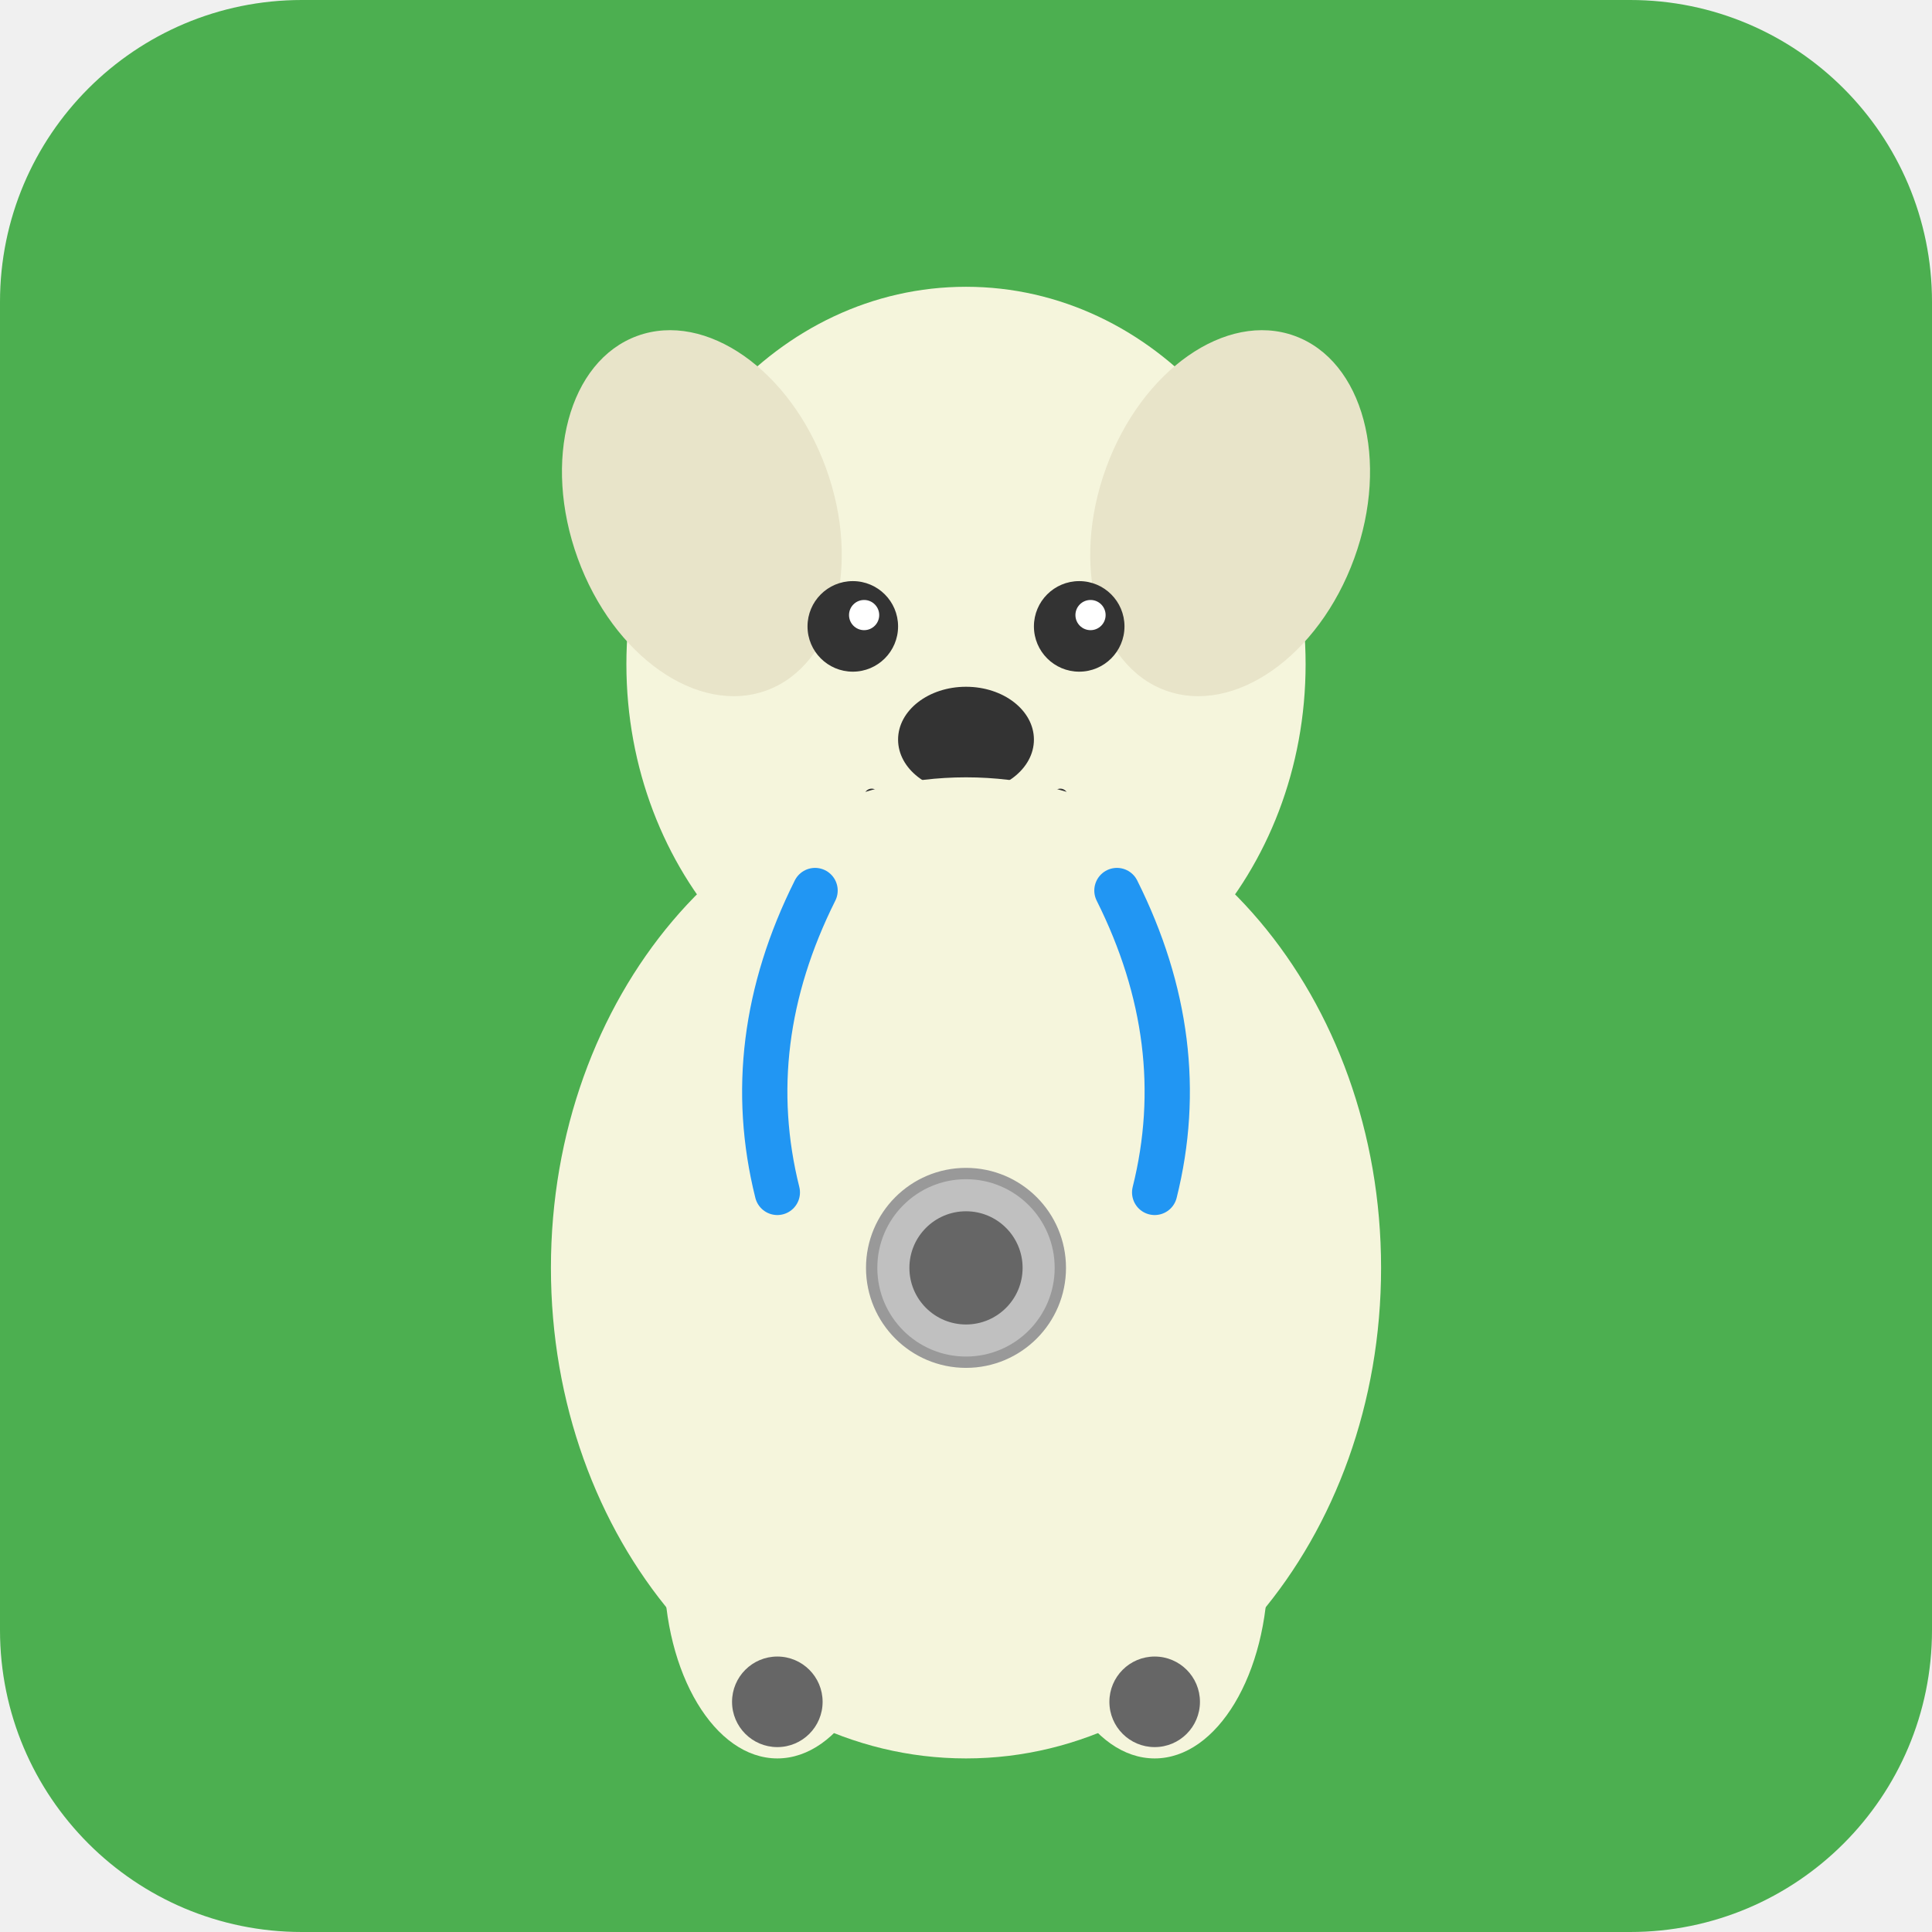
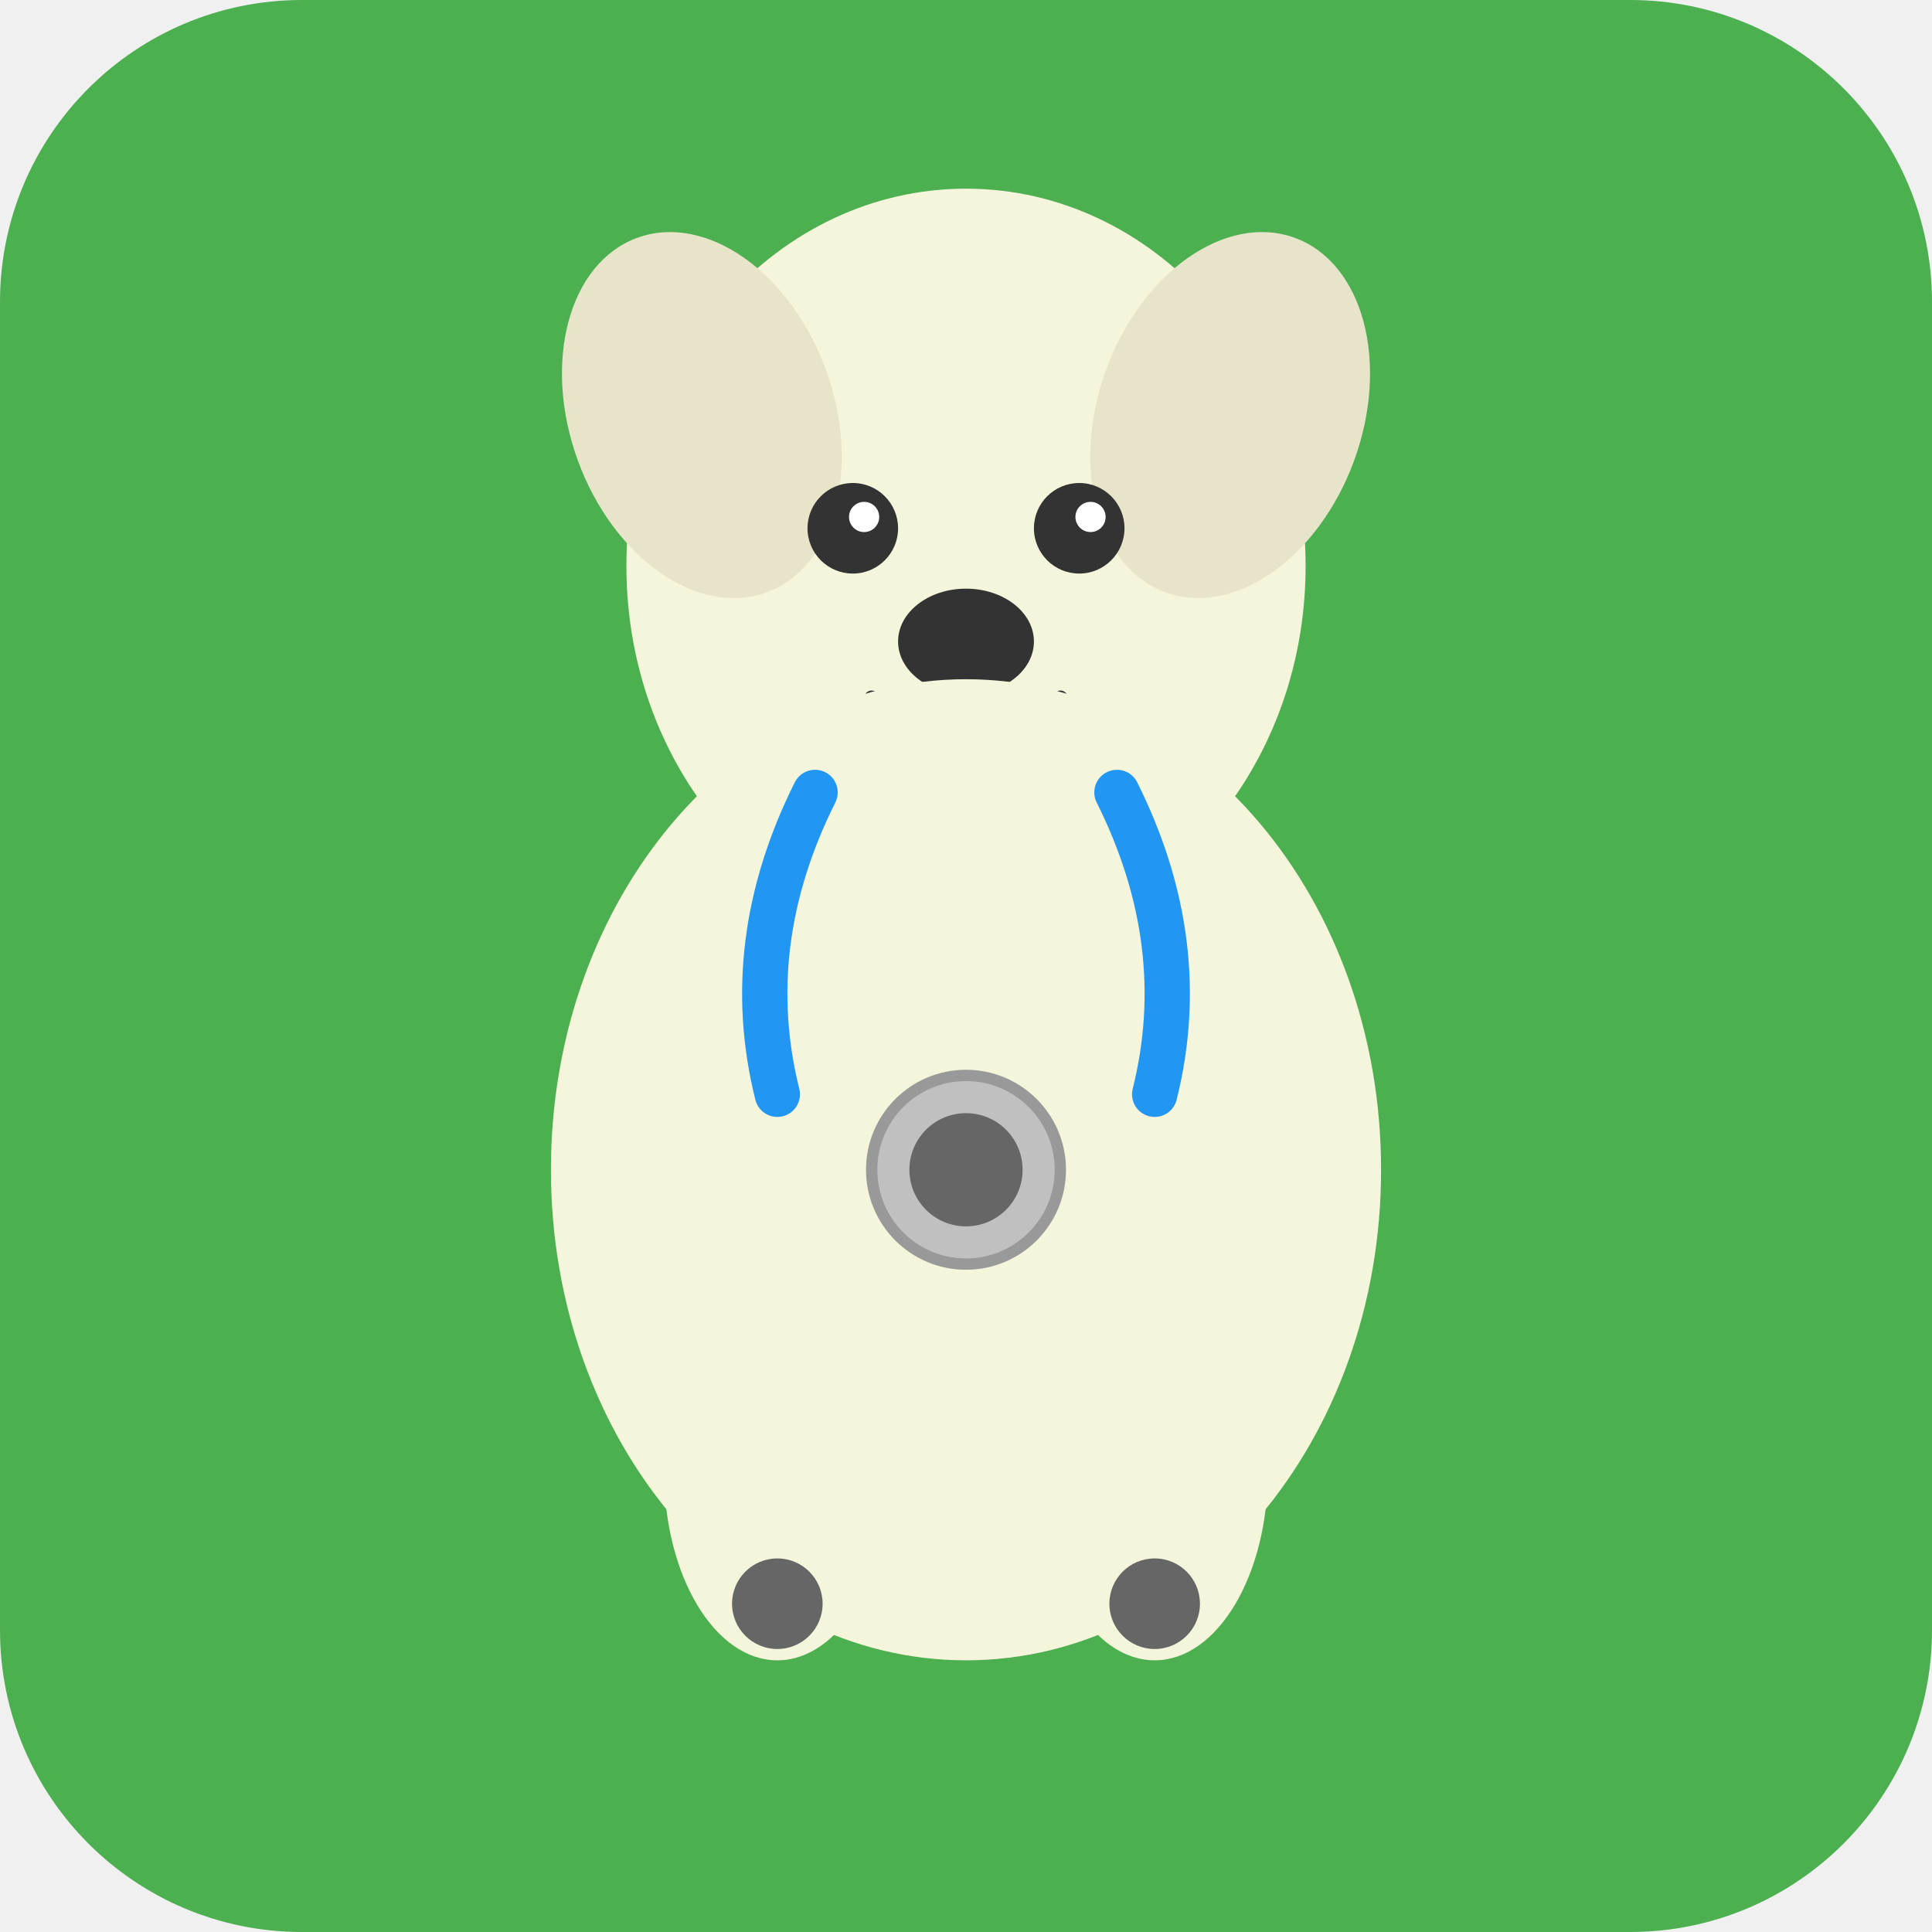
<svg xmlns="http://www.w3.org/2000/svg" viewBox="0 0 512 512" width="512" height="512">
  <rect width="512" height="512" fill="#4CAF50" rx="80" />
-   <g transform="translate(256, 256)">
+   <g transform="translate(256, 230)">
    <ellipse cx="0" cy="-80" rx="90" ry="100" fill="#F5F5DC" />
    <ellipse cx="-70" cy="-120" rx="35" ry="50" fill="#E8E4C9" transform="rotate(-20 -70 -120)" />
    <ellipse cx="70" cy="-120" rx="35" ry="50" fill="#E8E4C9" transform="rotate(20 70 -120)" />
    <circle cx="-30" cy="-90" r="12" fill="#333" />
    <circle cx="30" cy="-90" r="12" fill="#333" />
    <circle cx="-27" cy="-93" r="4" fill="white" />
    <circle cx="33" cy="-93" r="4" fill="white" />
    <ellipse cx="0" cy="-60" rx="18" ry="14" fill="#333" />
    <path d="M -25 -45 Q 0 -25 25 -45" stroke="#333" stroke-width="4" fill="none" stroke-linecap="round" />
    <path d="M -15 -45 Q 0 -35 15 -45" fill="#FF6B6B" />
    <ellipse cx="0" cy="80" rx="110" ry="130" fill="#F5F5DC" />
    <path d="M -40 -20 Q -60 20 -50 60" stroke="#2196F3" stroke-width="12" fill="none" stroke-linecap="round" />
    <path d="M 40 -20 Q 60 20 50 60" stroke="#2196F3" stroke-width="12" fill="none" stroke-linecap="round" />
    <circle cx="0" cy="80" r="25" fill="#C0C0C0" stroke="#999" stroke-width="3" />
    <circle cx="0" cy="80" r="15" fill="#666" />
    <ellipse cx="-50" cy="160" rx="30" ry="50" fill="#F5F5DC" />
    <ellipse cx="50" cy="160" rx="30" ry="50" fill="#F5F5DC" />
    <circle cx="-50" cy="195" r="12" fill="#666" />
    <circle cx="50" cy="195" r="12" fill="#666" />
  </g>
</svg>
